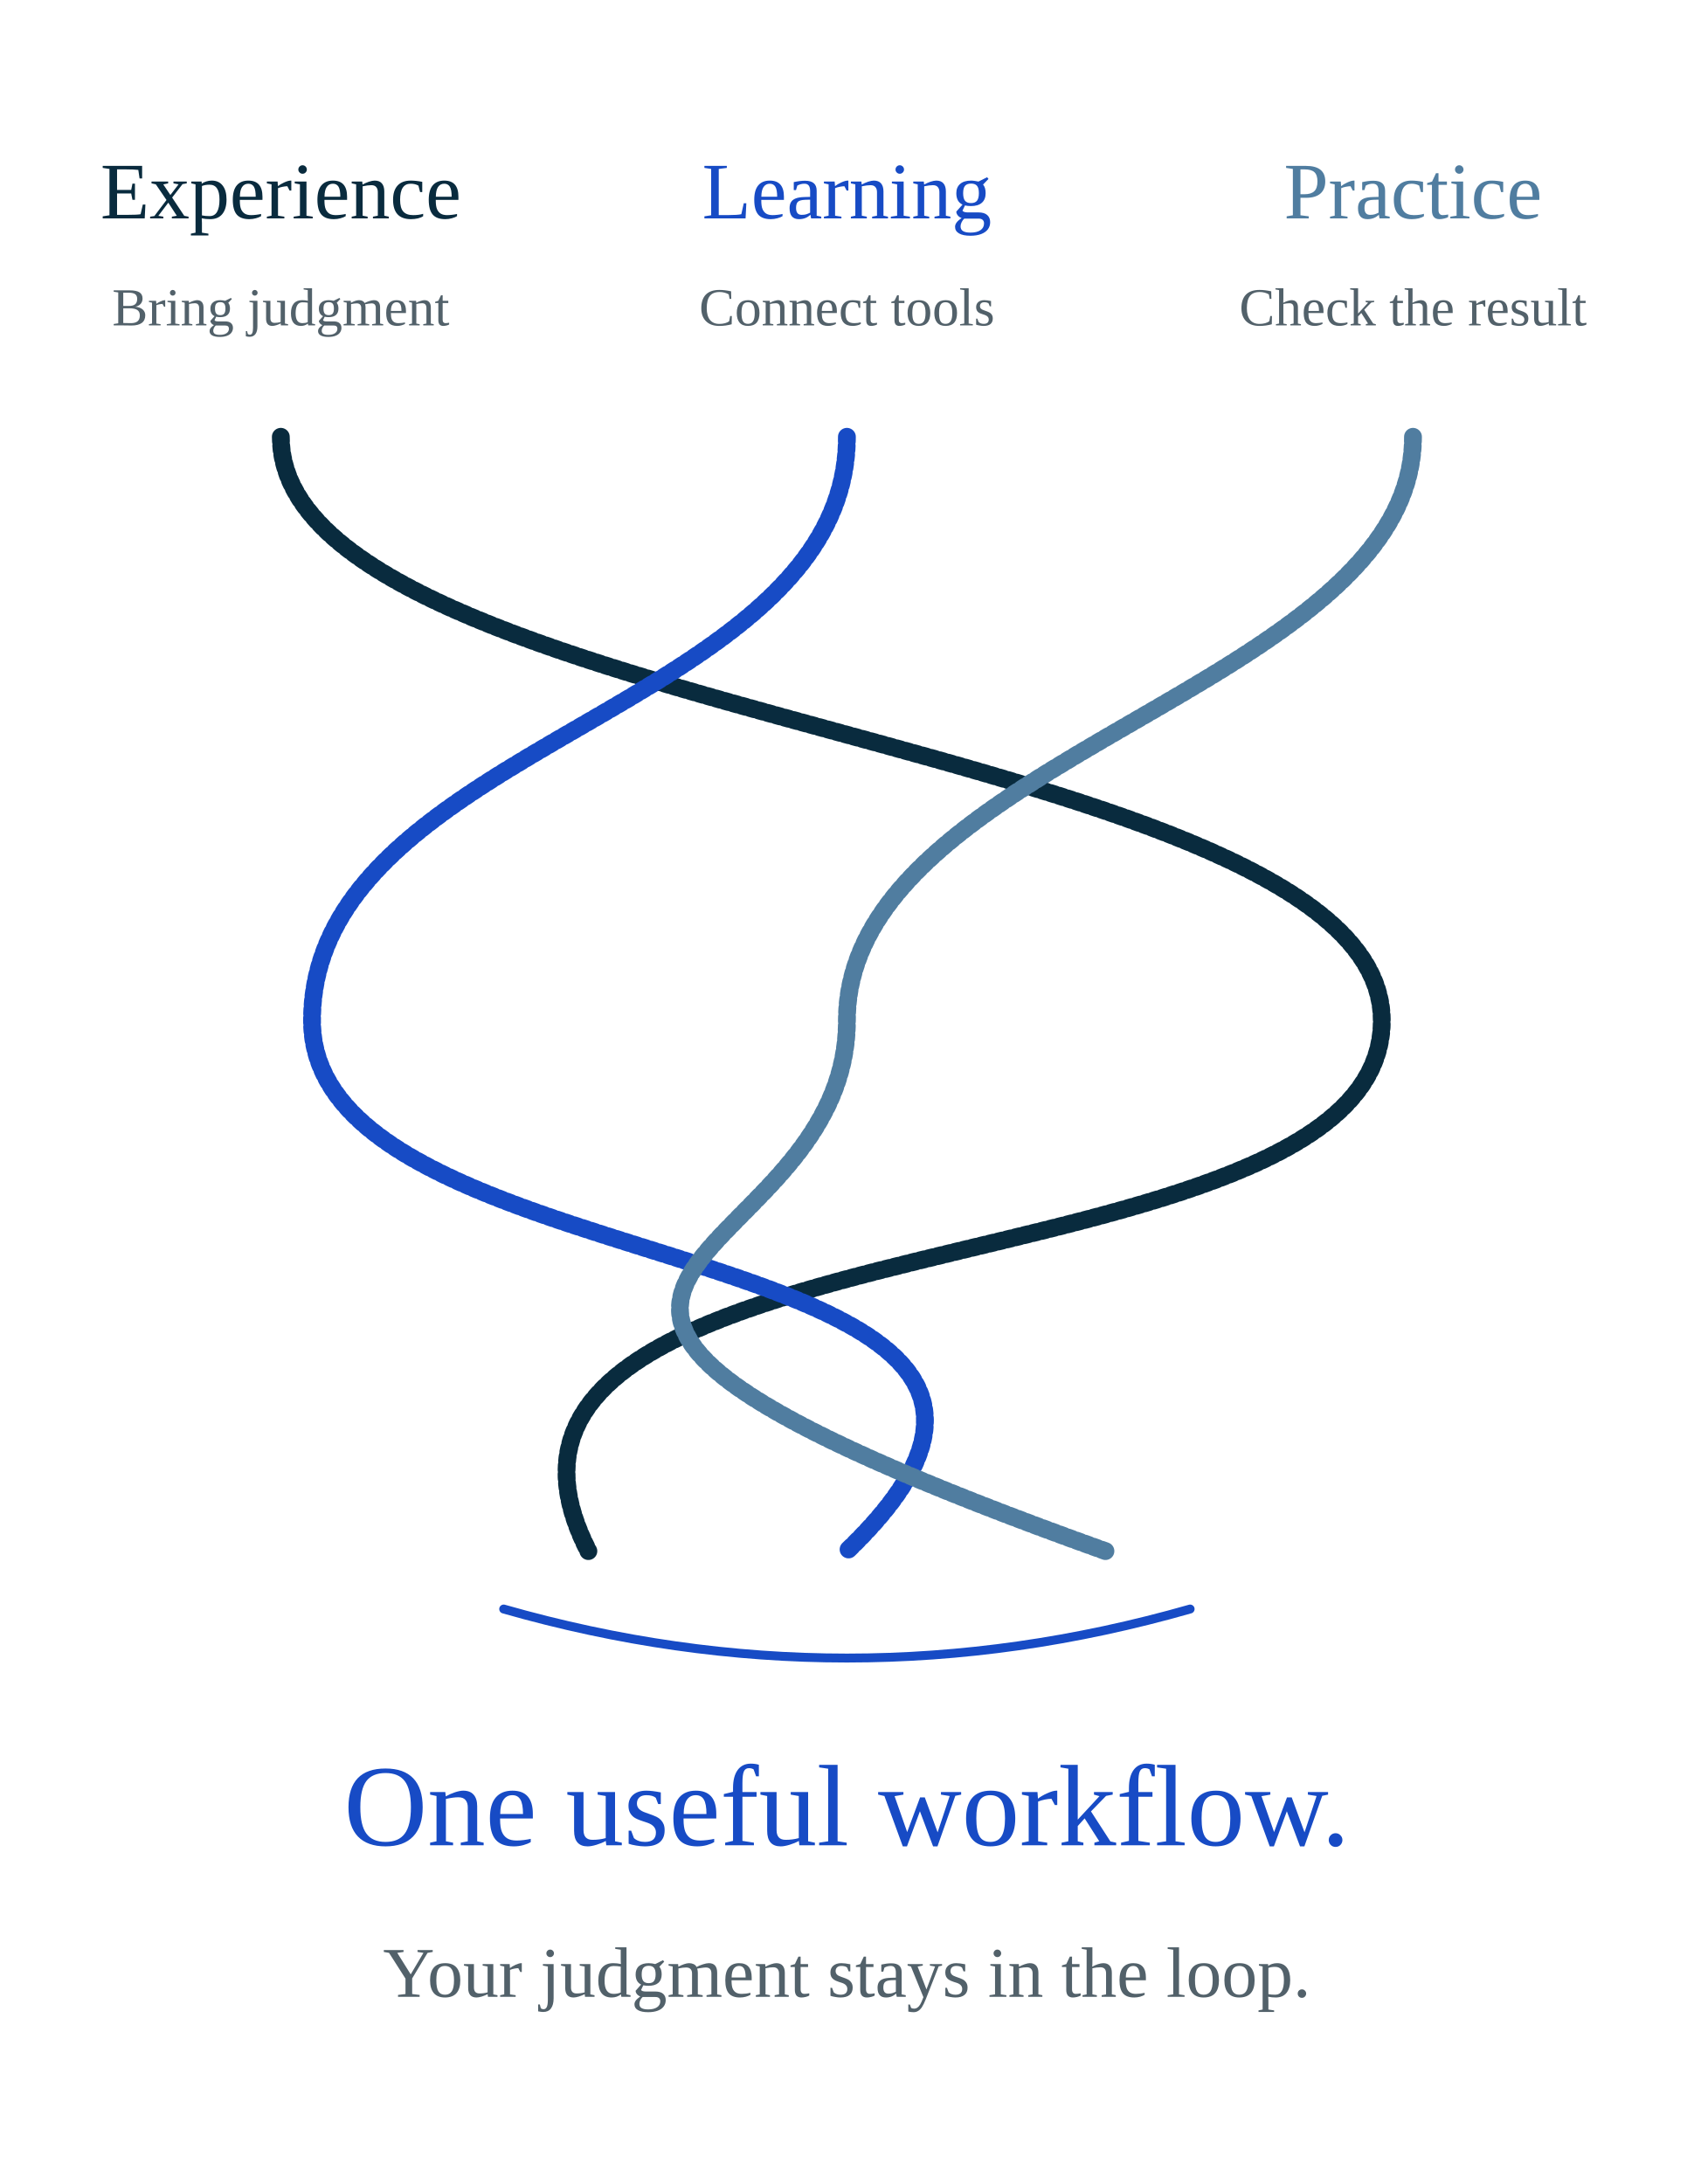
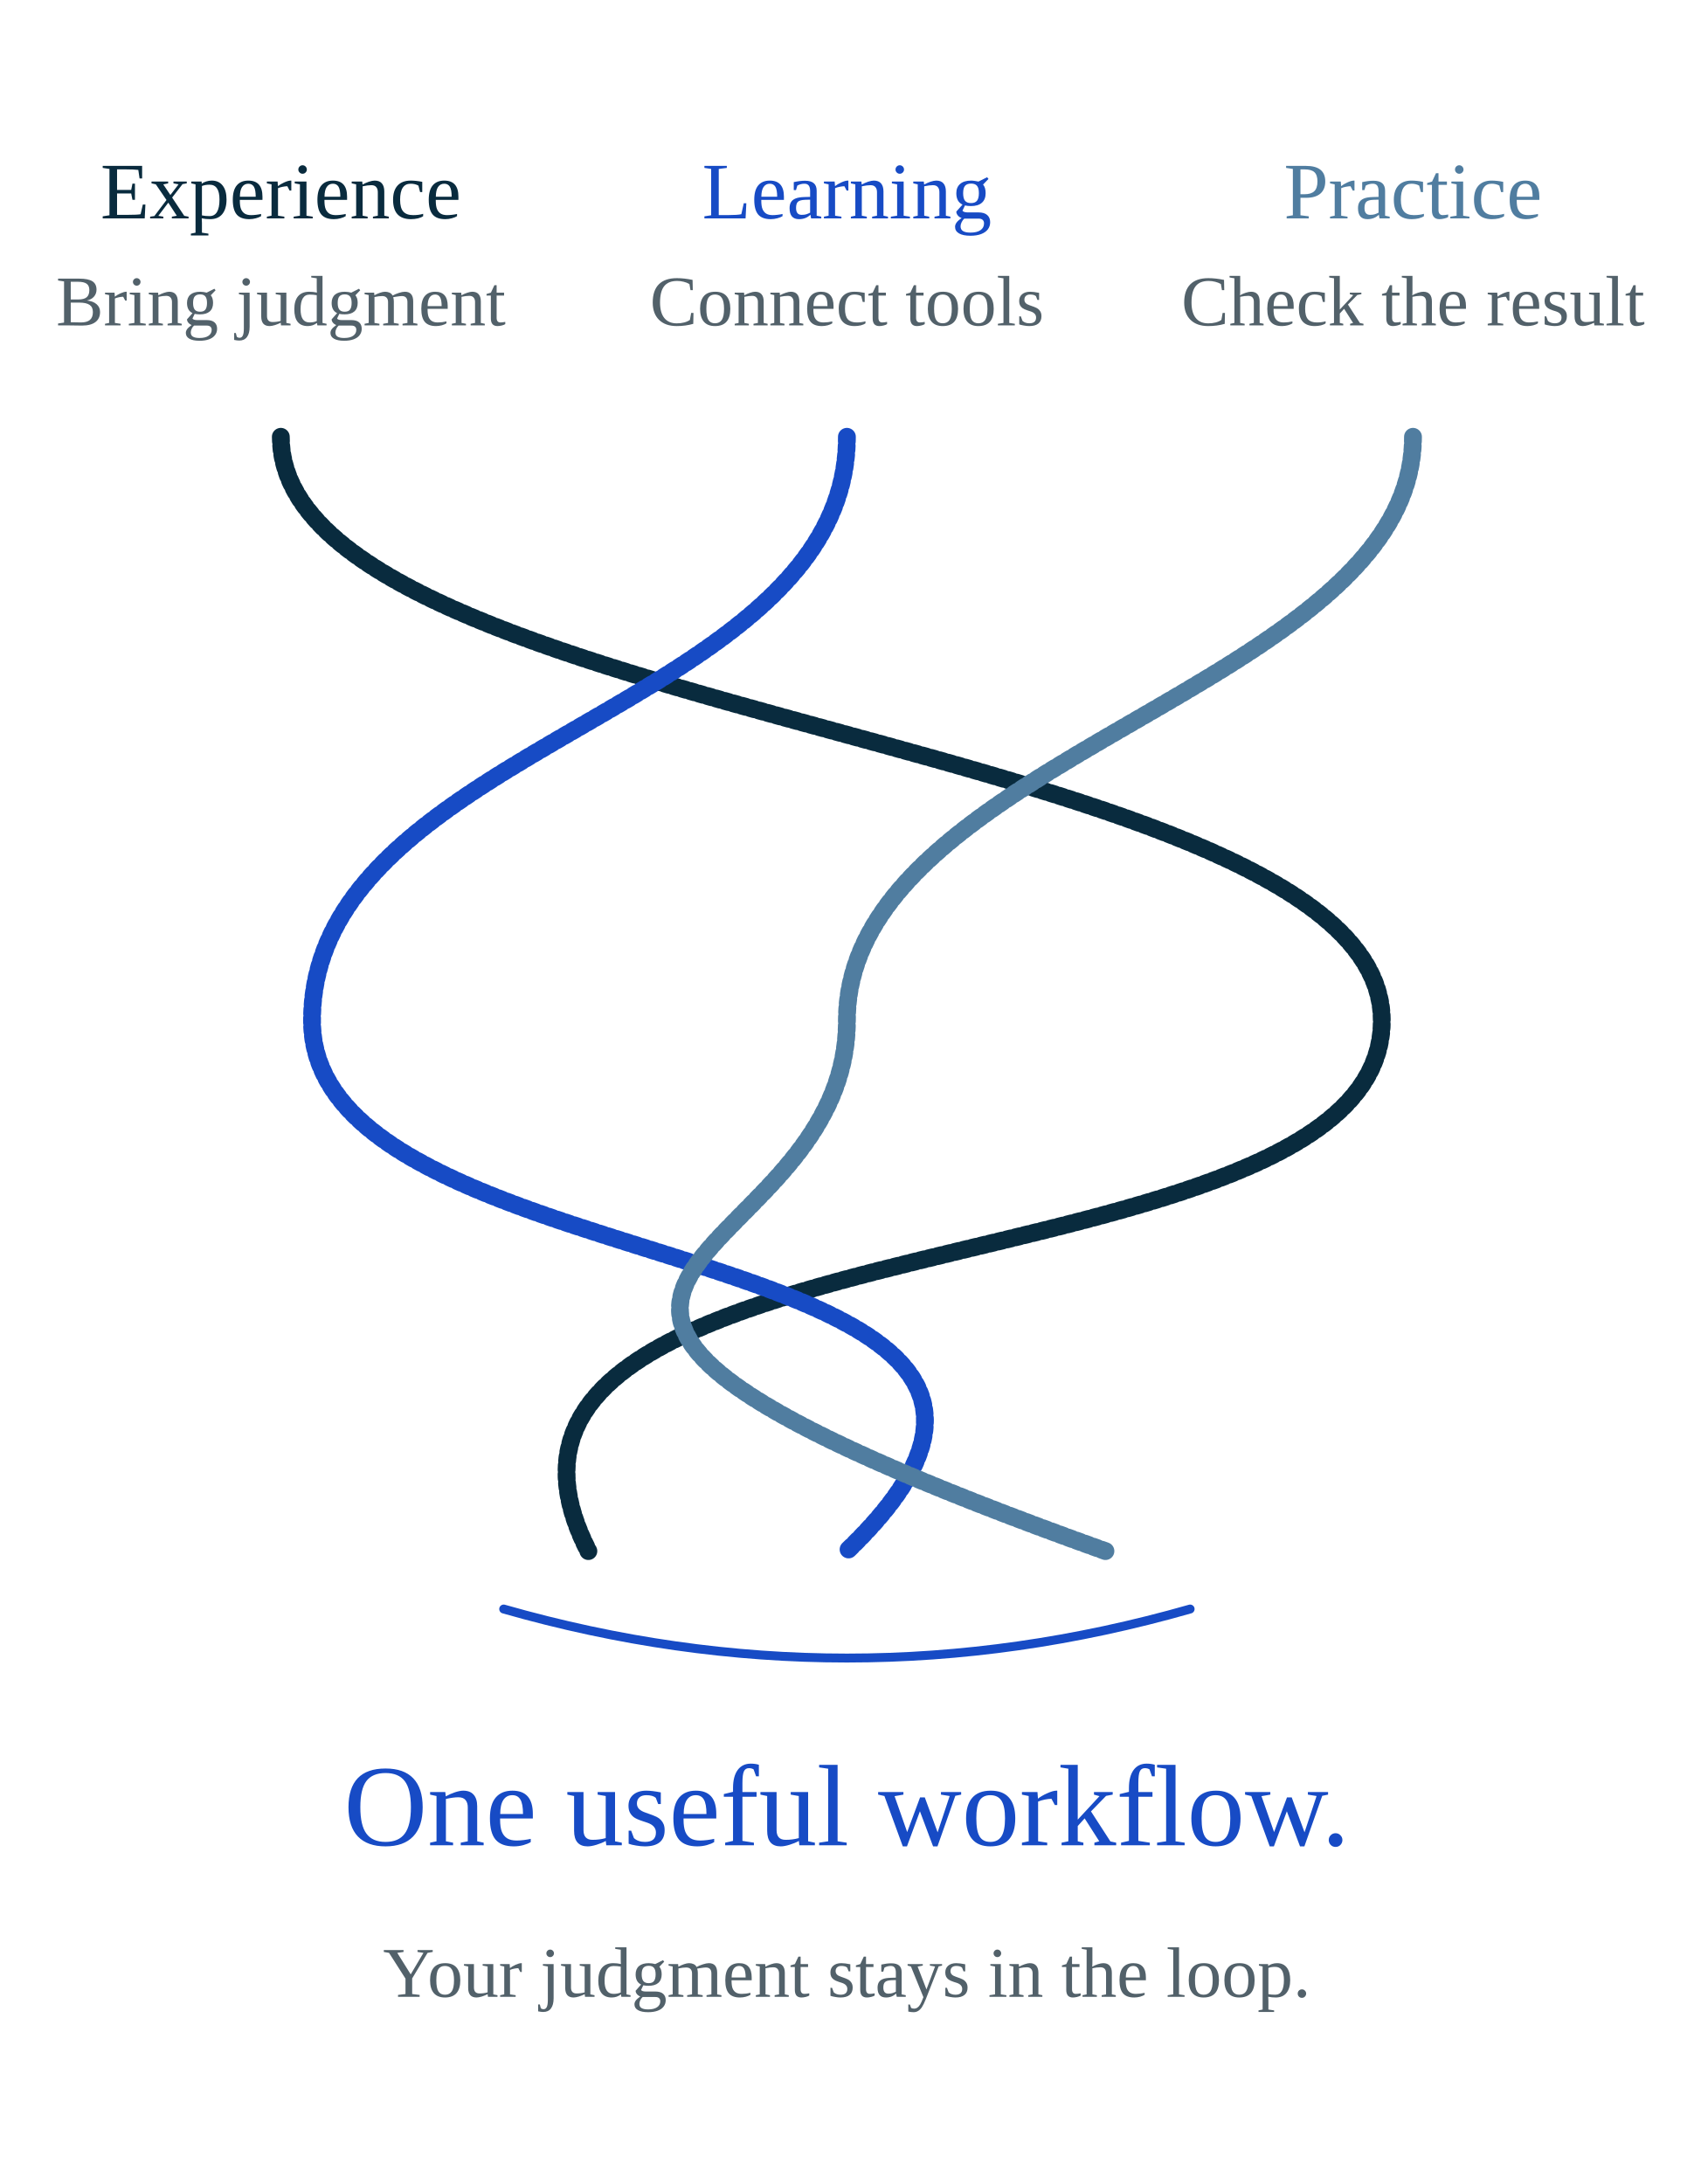
<svg xmlns="http://www.w3.org/2000/svg" class="vital-graphic" width="380" height="490" viewBox="0 0 380 490" role="img" aria-labelledby="sc-old-judgment-new-tools-m-title sc-old-judgment-new-tools-m-desc">
  <style>.sc-draw{stroke-dasharray:1;animation:sc-line 2.8s ease both}.sc-reveal{animation:sc-arrive 1.1s ease both;transform-box:fill-box;transform-origin:center}@keyframes sc-line{from{stroke-dashoffset:1}to{stroke-dashoffset:0}}@keyframes sc-arrive{from{opacity:0;transform:translateY(9px)}to{opacity:1;transform:translateY(0)}}@media(prefers-reduced-motion:reduce){.sc-draw,.sc-reveal{animation:none!important}}</style>
  <text x="63" y="49" text-anchor="middle" font-size="18" fill="var(--text,#092b3e)" style="font-family:var(--font-display,Georgia,serif)">Experience</text>
-   <text x="63" y="73" text-anchor="middle" font-size="12" fill="var(--text-dim,#52616a)" style="font-family:var(--font-display,Georgia,serif)">Bring judgment</text>
+   <text x="63" y="73" text-anchor="middle" font-size="16" fill="var(--text-dim,#52616a)" style="font-family:var(--font-display,Georgia,serif)">Bring judgment</text>
  <path d="M63 98 C63 162 310 166 310 229 S92 270 132 348" fill="none" stroke="var(--line,#d4d9d7)" stroke-width="1.5" stroke-linecap="round" stroke-linejoin="round" />
  <path d="M63 98 C63 162 310 166 310 229 S92 270 132 348" fill="none" stroke="var(--text,#092b3e)" stroke-width="4" stroke-linecap="round" stroke-linejoin="round" pathLength="1" class="vs-motion sc-draw" style="animation-delay:0s" />
  <text x="190" y="49" text-anchor="middle" font-size="18" fill="var(--figure-accent,#174bc5)" style="font-family:var(--font-display,Georgia,serif)">Learning</text>
-   <text x="190" y="73" text-anchor="middle" font-size="12" fill="var(--text-dim,#52616a)" style="font-family:var(--font-display,Georgia,serif)">Connect tools</text>
+   <text x="190" y="73" text-anchor="middle" font-size="16" fill="var(--text-dim,#52616a)" style="font-family:var(--font-display,Georgia,serif)">Connect tools</text>
  <path d="M190 98 C190 159 70 167 70 229 S266 275 190 348" fill="none" stroke="var(--line,#d4d9d7)" stroke-width="1.5" stroke-linecap="round" stroke-linejoin="round" />
  <path d="M190 98 C190 159 70 167 70 229 S266 275 190 348" fill="none" stroke="var(--figure-accent,#174bc5)" stroke-width="4" stroke-linecap="round" stroke-linejoin="round" pathLength="1" class="vs-motion sc-draw" style="animation-delay:0.35s" />
  <text x="317" y="49" text-anchor="middle" font-size="18" fill="var(--figure-secondary,#507da0)" style="font-family:var(--font-display,Georgia,serif)">Practice</text>
-   <text x="317" y="73" text-anchor="middle" font-size="12" fill="var(--text-dim,#52616a)" style="font-family:var(--font-display,Georgia,serif)">Check the result</text>
+   <text x="317" y="73" text-anchor="middle" font-size="16" fill="var(--text-dim,#52616a)" style="font-family:var(--font-display,Georgia,serif)">Check the result</text>
  <path d="M317 98 C317 154 190 170 190 229 S75 286 248 348" fill="none" stroke="var(--line,#d4d9d7)" stroke-width="1.5" stroke-linecap="round" stroke-linejoin="round" />
  <path d="M317 98 C317 154 190 170 190 229 S75 286 248 348" fill="none" stroke="var(--figure-secondary,#507da0)" stroke-width="4" stroke-linecap="round" stroke-linejoin="round" pathLength="1" class="vs-motion sc-draw" style="animation-delay:0.7s" />
  <g class="vs-motion sc-reveal" style="animation-delay:1.9s">
    <path d="M113 361 Q190 383 267 361" fill="none" stroke="var(--figure-accent,#174bc5)" stroke-width="2" stroke-linecap="round" stroke-linejoin="round" />
    <text x="190" y="414" text-anchor="middle" font-size="26" fill="var(--figure-accent,#174bc5)" style="font-family:var(--font-display,Georgia,serif)">One useful workflow.</text>
    <text x="190" y="448" text-anchor="middle" font-size="16" fill="var(--text-dim,#52616a)" style="font-family:var(--font-display,Georgia,serif)">Your judgment stays in the loop.</text>
  </g>
</svg>
